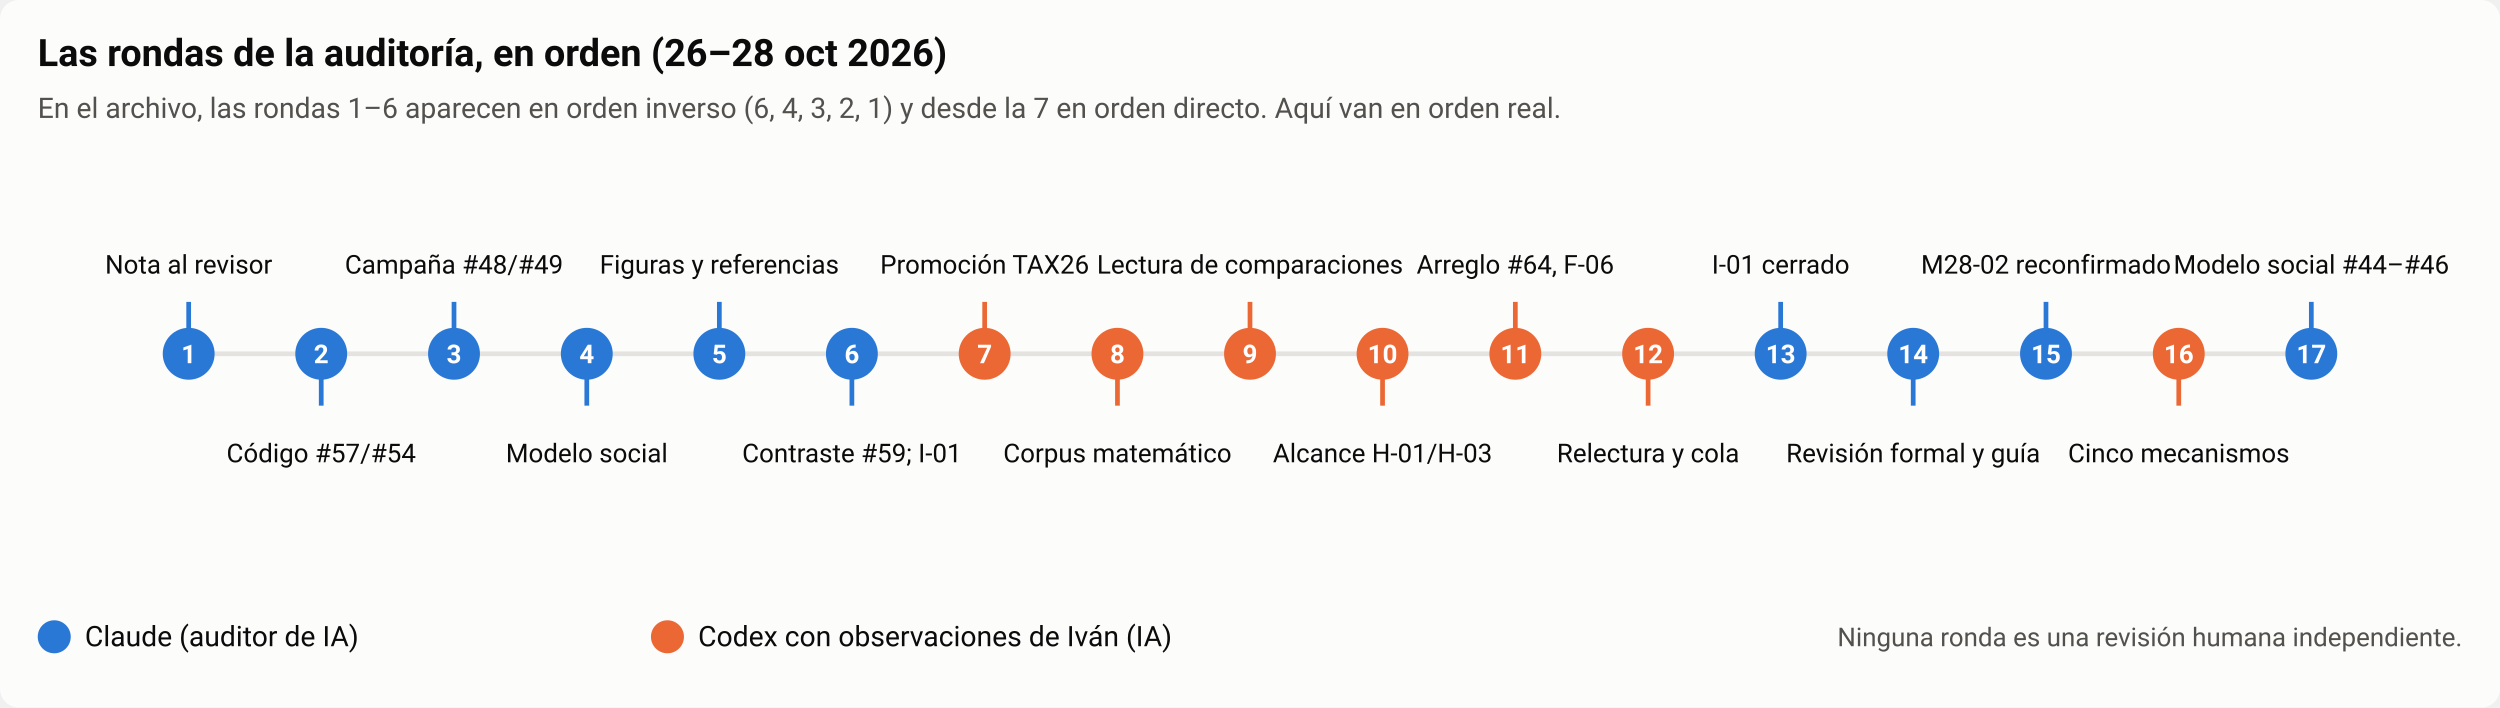
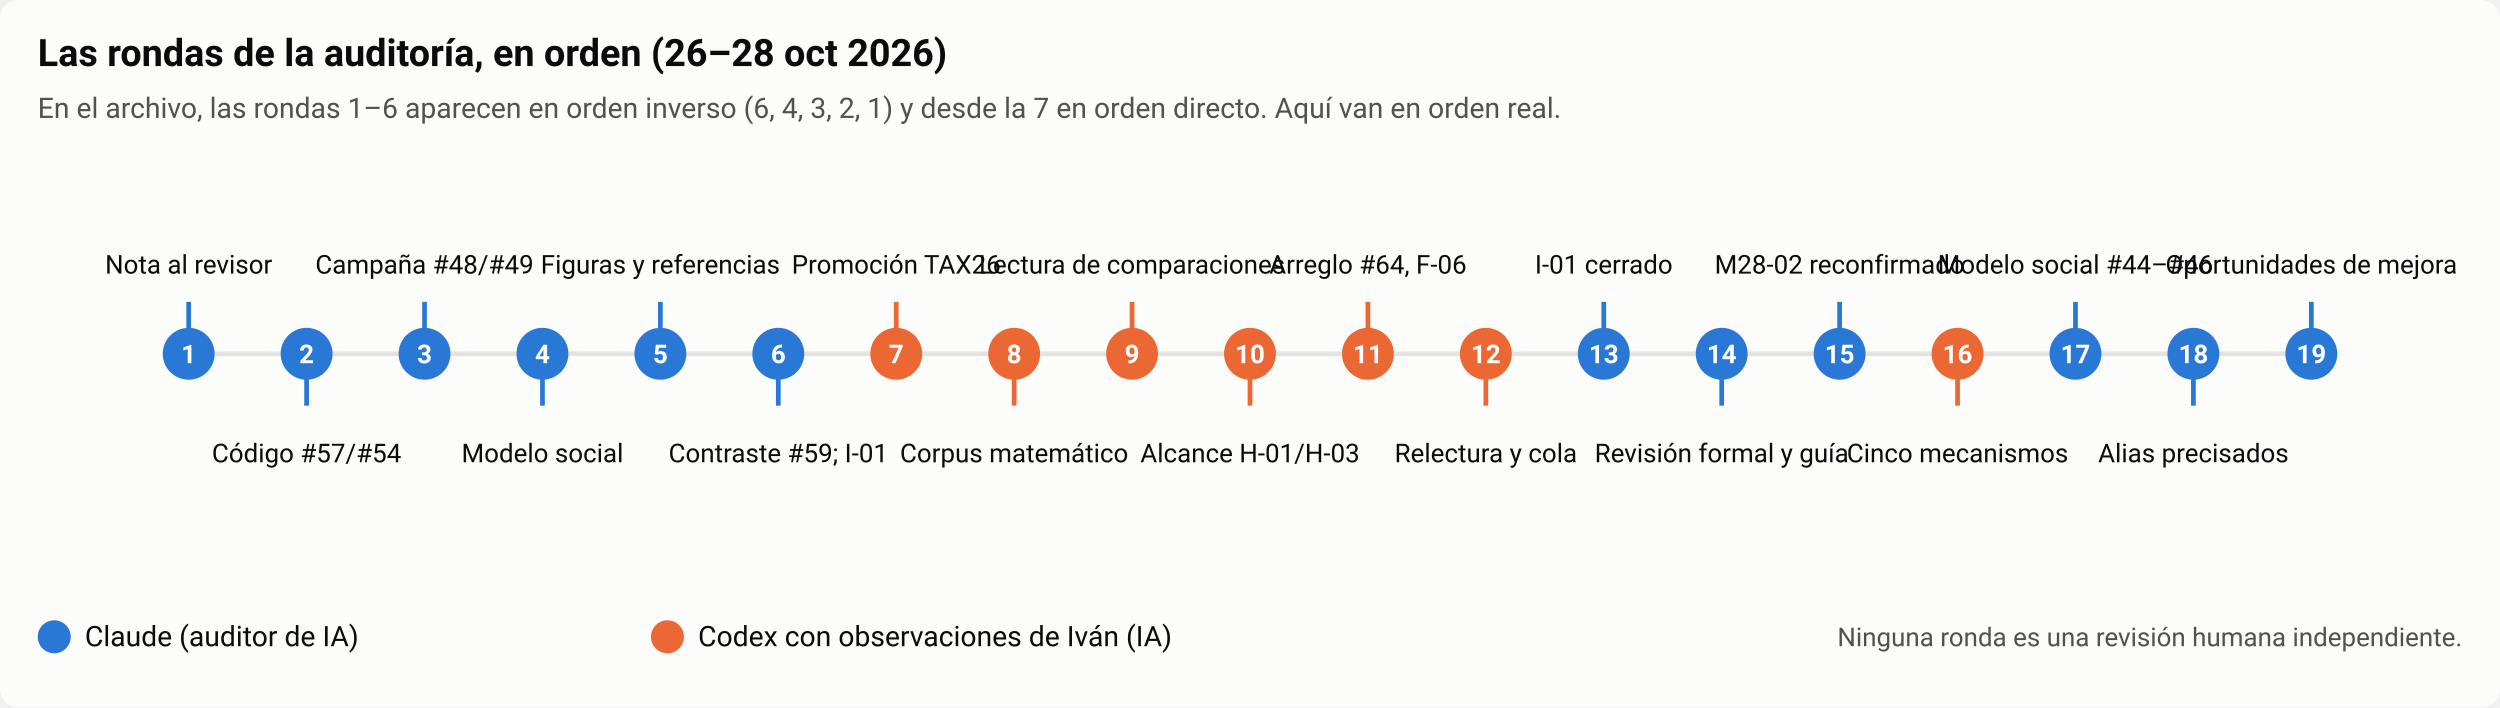
- <svg xmlns="http://www.w3.org/2000/svg" viewBox="0 0 1060 300" width="1060" height="300" role="img" aria-label="Línea de tiempo de las 17 rondas de auditoría y su autor">
+ <svg xmlns="http://www.w3.org/2000/svg" viewBox="0 0 1060 300" width="1060" height="300" role="img" aria-label="Línea de tiempo de las 19 rondas de auditoría y su autor">
  <style>
  .ink{fill:#0b0b0b}.ink2{fill:#52514e}.bg{fill:#fcfcfb}.grid{stroke:#e4e3df}
  .s0{fill:#2a78d6}.s1{fill:#eb6834}.s2{fill:#1baf7a}.s3{fill:#eda100}.s4{fill:#e87ba4}
  .a0{fill:#2a78d6}.a1{fill:#eb6834}.a0s{stroke:#2a78d6}.a1s{stroke:#eb6834}
  text{font-family:system-ui,-apple-system,Segoe UI,Roboto,sans-serif}
  @media (prefers-color-scheme: dark){
    .ink{fill:#f0efec}.ink2{fill:#c3c2b7}.bg{fill:#1a1a19}.grid{stroke:#383835}
    .s0{fill:#3987e5}.s1{fill:#d95926}.s2{fill:#199e70}.s3{fill:#c98500}.s4{fill:#d55181}
    .a0{fill:#3987e5}.a1{fill:#d95926}.a0s{stroke:#3987e5}.a1s{stroke:#d95926}
  }
</style>
  <rect class="bg" width="1060" height="300" rx="8" />
  <text class="ink" x="16" y="28" font-size="16" font-weight="600">Las rondas de la auditoría, en orden (26–28 oct 2026)</text>
  <text class="ink2" x="16" y="50" font-size="12">En el archivo, las rondas 1–6 aparecen en orden inverso (6, 4, 3, 2, 1) y desde la 7 en orden directo. Aquí van en orden real.</text>
  <line class="grid" x1="80" x2="980" y1="150" y2="150" stroke-width="2" />
  <line class="a0s" x1="80.0" x2="80.0" y1="150" y2="128" stroke-width="2" />
  <circle class="a0" cx="80.0" cy="150" r="11" />
  <text x="80.0" y="154" font-size="11" font-weight="700" text-anchor="middle" fill="#fff">1</text>
  <text class="ink" x="80.0" y="116" font-size="11" text-anchor="middle">Nota al revisor</text>
-   <line class="a0s" x1="136.2" x2="136.2" y1="150" y2="172" stroke-width="2" />
-   <circle class="a0" cx="136.2" cy="150" r="11" />
-   <text x="136.2" y="154" font-size="11" font-weight="700" text-anchor="middle" fill="#fff">2</text>
-   <text class="ink" x="136.2" y="196" font-size="11" text-anchor="middle">Código #57/#54</text>
-   <line class="a0s" x1="192.5" x2="192.5" y1="150" y2="128" stroke-width="2" />
-   <circle class="a0" cx="192.5" cy="150" r="11" />
-   <text x="192.5" y="154" font-size="11" font-weight="700" text-anchor="middle" fill="#fff">3</text>
-   <text class="ink" x="192.5" y="116" font-size="11" text-anchor="middle">Campaña #48/#49</text>
-   <line class="a0s" x1="248.8" x2="248.8" y1="150" y2="172" stroke-width="2" />
-   <circle class="a0" cx="248.8" cy="150" r="11" />
-   <text x="248.8" y="154" font-size="11" font-weight="700" text-anchor="middle" fill="#fff">4</text>
-   <text class="ink" x="248.8" y="196" font-size="11" text-anchor="middle">Modelo social</text>
-   <line class="a0s" x1="305.0" x2="305.0" y1="150" y2="128" stroke-width="2" />
-   <circle class="a0" cx="305.0" cy="150" r="11" />
-   <text x="305.0" y="154" font-size="11" font-weight="700" text-anchor="middle" fill="#fff">5</text>
-   <text class="ink" x="305.0" y="116" font-size="11" text-anchor="middle">Figuras y referencias</text>
-   <line class="a0s" x1="361.2" x2="361.2" y1="150" y2="172" stroke-width="2" />
-   <circle class="a0" cx="361.2" cy="150" r="11" />
-   <text x="361.2" y="154" font-size="11" font-weight="700" text-anchor="middle" fill="#fff">6</text>
-   <text class="ink" x="361.2" y="196" font-size="11" text-anchor="middle">Contraste #59; I-01</text>
-   <line class="a1s" x1="417.5" x2="417.5" y1="150" y2="128" stroke-width="2" />
-   <circle class="a1" cx="417.5" cy="150" r="11" />
-   <text x="417.5" y="154" font-size="11" font-weight="700" text-anchor="middle" fill="#fff">7</text>
-   <text class="ink" x="417.5" y="116" font-size="11" text-anchor="middle">Promoción TAX26</text>
-   <line class="a1s" x1="473.8" x2="473.8" y1="150" y2="172" stroke-width="2" />
-   <circle class="a1" cx="473.8" cy="150" r="11" />
-   <text x="473.8" y="154" font-size="11" font-weight="700" text-anchor="middle" fill="#fff">8</text>
-   <text class="ink" x="473.8" y="196" font-size="11" text-anchor="middle">Corpus matemático</text>
-   <line class="a1s" x1="530.0" x2="530.0" y1="150" y2="128" stroke-width="2" />
+   <line class="a0s" x1="130.0" x2="130.0" y1="150" y2="172" stroke-width="2" />
+   <circle class="a0" cx="130.0" cy="150" r="11" />
+   <text x="130.0" y="154" font-size="11" font-weight="700" text-anchor="middle" fill="#fff">2</text>
+   <text class="ink" x="130.0" y="196" font-size="11" text-anchor="middle">Código #57/#54</text>
+   <line class="a0s" x1="180.0" x2="180.0" y1="150" y2="128" stroke-width="2" />
+   <circle class="a0" cx="180.0" cy="150" r="11" />
+   <text x="180.0" y="154" font-size="11" font-weight="700" text-anchor="middle" fill="#fff">3</text>
+   <text class="ink" x="180.0" y="116" font-size="11" text-anchor="middle">Campaña #48/#49</text>
+   <line class="a0s" x1="230.0" x2="230.0" y1="150" y2="172" stroke-width="2" />
+   <circle class="a0" cx="230.0" cy="150" r="11" />
+   <text x="230.0" y="154" font-size="11" font-weight="700" text-anchor="middle" fill="#fff">4</text>
+   <text class="ink" x="230.0" y="196" font-size="11" text-anchor="middle">Modelo social</text>
+   <line class="a0s" x1="280.0" x2="280.0" y1="150" y2="128" stroke-width="2" />
+   <circle class="a0" cx="280.0" cy="150" r="11" />
+   <text x="280.0" y="154" font-size="11" font-weight="700" text-anchor="middle" fill="#fff">5</text>
+   <text class="ink" x="280.0" y="116" font-size="11" text-anchor="middle">Figuras y referencias</text>
+   <line class="a0s" x1="330.0" x2="330.0" y1="150" y2="172" stroke-width="2" />
+   <circle class="a0" cx="330.0" cy="150" r="11" />
+   <text x="330.0" y="154" font-size="11" font-weight="700" text-anchor="middle" fill="#fff">6</text>
+   <text class="ink" x="330.0" y="196" font-size="11" text-anchor="middle">Contraste #59; I-01</text>
+   <line class="a1s" x1="380.0" x2="380.0" y1="150" y2="128" stroke-width="2" />
+   <circle class="a1" cx="380.0" cy="150" r="11" />
+   <text x="380.0" y="154" font-size="11" font-weight="700" text-anchor="middle" fill="#fff">7</text>
+   <text class="ink" x="380.0" y="116" font-size="11" text-anchor="middle">Promoción TAX26</text>
+   <line class="a1s" x1="430.0" x2="430.0" y1="150" y2="172" stroke-width="2" />
+   <circle class="a1" cx="430.0" cy="150" r="11" />
+   <text x="430.0" y="154" font-size="11" font-weight="700" text-anchor="middle" fill="#fff">8</text>
+   <text class="ink" x="430.0" y="196" font-size="11" text-anchor="middle">Corpus matemático</text>
+   <line class="a1s" x1="480.0" x2="480.0" y1="150" y2="128" stroke-width="2" />
+   <circle class="a1" cx="480.0" cy="150" r="11" />
+   <text x="480.0" y="154" font-size="11" font-weight="700" text-anchor="middle" fill="#fff">9</text>
+   <text class="ink" x="480.0" y="116" font-size="11" text-anchor="middle">Lectura de comparaciones</text>
+   <line class="a1s" x1="530.0" x2="530.0" y1="150" y2="172" stroke-width="2" />
  <circle class="a1" cx="530.0" cy="150" r="11" />
-   <text x="530.0" y="154" font-size="11" font-weight="700" text-anchor="middle" fill="#fff">9</text>
-   <text class="ink" x="530.0" y="116" font-size="11" text-anchor="middle">Lectura de comparaciones</text>
-   <line class="a1s" x1="586.2" x2="586.2" y1="150" y2="172" stroke-width="2" />
-   <circle class="a1" cx="586.2" cy="150" r="11" />
-   <text x="586.2" y="154" font-size="11" font-weight="700" text-anchor="middle" fill="#fff">10</text>
-   <text class="ink" x="586.2" y="196" font-size="11" text-anchor="middle">Alcance H-01/H-03</text>
-   <line class="a1s" x1="642.5" x2="642.5" y1="150" y2="128" stroke-width="2" />
-   <circle class="a1" cx="642.5" cy="150" r="11" />
-   <text x="642.5" y="154" font-size="11" font-weight="700" text-anchor="middle" fill="#fff">11</text>
-   <text class="ink" x="642.5" y="116" font-size="11" text-anchor="middle">Arreglo #64, F-06</text>
-   <line class="a1s" x1="698.8" x2="698.8" y1="150" y2="172" stroke-width="2" />
-   <circle class="a1" cx="698.8" cy="150" r="11" />
-   <text x="698.8" y="154" font-size="11" font-weight="700" text-anchor="middle" fill="#fff">12</text>
-   <text class="ink" x="698.8" y="196" font-size="11" text-anchor="middle">Relectura y cola</text>
-   <line class="a0s" x1="755.0" x2="755.0" y1="150" y2="128" stroke-width="2" />
-   <circle class="a0" cx="755.0" cy="150" r="11" />
-   <text x="755.0" y="154" font-size="11" font-weight="700" text-anchor="middle" fill="#fff">13</text>
-   <text class="ink" x="755.0" y="116" font-size="11" text-anchor="middle">I-01 cerrado</text>
-   <line class="a0s" x1="811.2" x2="811.2" y1="150" y2="172" stroke-width="2" />
-   <circle class="a0" cx="811.2" cy="150" r="11" />
-   <text x="811.2" y="154" font-size="11" font-weight="700" text-anchor="middle" fill="#fff">14</text>
-   <text class="ink" x="811.2" y="196" font-size="11" text-anchor="middle">Revisión formal y guía</text>
-   <line class="a0s" x1="867.5" x2="867.5" y1="150" y2="128" stroke-width="2" />
-   <circle class="a0" cx="867.5" cy="150" r="11" />
-   <text x="867.5" y="154" font-size="11" font-weight="700" text-anchor="middle" fill="#fff">15</text>
-   <text class="ink" x="867.5" y="116" font-size="11" text-anchor="middle">M28-02 reconfirmado</text>
-   <line class="a1s" x1="923.8" x2="923.8" y1="150" y2="172" stroke-width="2" />
-   <circle class="a1" cx="923.8" cy="150" r="11" />
-   <text x="923.8" y="154" font-size="11" font-weight="700" text-anchor="middle" fill="#fff">16</text>
-   <text class="ink" x="923.8" y="196" font-size="11" text-anchor="middle">Cinco mecanismos</text>
+   <text x="530.0" y="154" font-size="11" font-weight="700" text-anchor="middle" fill="#fff">10</text>
+   <text class="ink" x="530.0" y="196" font-size="11" text-anchor="middle">Alcance H-01/H-03</text>
+   <line class="a1s" x1="580.0" x2="580.0" y1="150" y2="128" stroke-width="2" />
+   <circle class="a1" cx="580.0" cy="150" r="11" />
+   <text x="580.0" y="154" font-size="11" font-weight="700" text-anchor="middle" fill="#fff">11</text>
+   <text class="ink" x="580.0" y="116" font-size="11" text-anchor="middle">Arreglo #64, F-06</text>
+   <line class="a1s" x1="630.0" x2="630.0" y1="150" y2="172" stroke-width="2" />
+   <circle class="a1" cx="630.0" cy="150" r="11" />
+   <text x="630.0" y="154" font-size="11" font-weight="700" text-anchor="middle" fill="#fff">12</text>
+   <text class="ink" x="630.0" y="196" font-size="11" text-anchor="middle">Relectura y cola</text>
+   <line class="a0s" x1="680.0" x2="680.0" y1="150" y2="128" stroke-width="2" />
+   <circle class="a0" cx="680.0" cy="150" r="11" />
+   <text x="680.0" y="154" font-size="11" font-weight="700" text-anchor="middle" fill="#fff">13</text>
+   <text class="ink" x="680.0" y="116" font-size="11" text-anchor="middle">I-01 cerrado</text>
+   <line class="a0s" x1="730.0" x2="730.0" y1="150" y2="172" stroke-width="2" />
+   <circle class="a0" cx="730.0" cy="150" r="11" />
+   <text x="730.0" y="154" font-size="11" font-weight="700" text-anchor="middle" fill="#fff">14</text>
+   <text class="ink" x="730.0" y="196" font-size="11" text-anchor="middle">Revisión formal y guía</text>
+   <line class="a0s" x1="780.0" x2="780.0" y1="150" y2="128" stroke-width="2" />
+   <circle class="a0" cx="780.0" cy="150" r="11" />
+   <text x="780.0" y="154" font-size="11" font-weight="700" text-anchor="middle" fill="#fff">15</text>
+   <text class="ink" x="780.0" y="116" font-size="11" text-anchor="middle">M28-02 reconfirmado</text>
+   <line class="a1s" x1="830.0" x2="830.0" y1="150" y2="172" stroke-width="2" />
+   <circle class="a1" cx="830.0" cy="150" r="11" />
+   <text x="830.0" y="154" font-size="11" font-weight="700" text-anchor="middle" fill="#fff">16</text>
+   <text class="ink" x="830.0" y="196" font-size="11" text-anchor="middle">Cinco mecanismos</text>
+   <line class="a0s" x1="880.0" x2="880.0" y1="150" y2="128" stroke-width="2" />
+   <circle class="a0" cx="880.0" cy="150" r="11" />
+   <text x="880.0" y="154" font-size="11" font-weight="700" text-anchor="middle" fill="#fff">17</text>
+   <text class="ink" x="880.0" y="116" font-size="11" text-anchor="middle">Modelo social #44–#46</text>
+   <line class="a0s" x1="930.0" x2="930.0" y1="150" y2="172" stroke-width="2" />
+   <circle class="a0" cx="930.0" cy="150" r="11" />
+   <text x="930.0" y="154" font-size="11" font-weight="700" text-anchor="middle" fill="#fff">18</text>
+   <text class="ink" x="930.0" y="196" font-size="11" text-anchor="middle">Alias precisados</text>
  <line class="a0s" x1="980.0" x2="980.0" y1="150" y2="128" stroke-width="2" />
  <circle class="a0" cx="980.0" cy="150" r="11" />
-   <text x="980.0" y="154" font-size="11" font-weight="700" text-anchor="middle" fill="#fff">17</text>
-   <text class="ink" x="980.0" y="116" font-size="11" text-anchor="middle">Modelo social #44–#46</text>
+   <text x="980.0" y="154" font-size="11" font-weight="700" text-anchor="middle" fill="#fff">19</text>
+   <text class="ink" x="980.0" y="116" font-size="11" text-anchor="middle">Oportunidades de mejora</text>
  <circle class="a0" cx="23" cy="270" r="7" />
  <text class="ink" x="36" y="274" font-size="12">Claude (auditor de IA)</text>
  <circle class="a1" cx="283" cy="270" r="7" />
  <text class="ink" x="296" y="274" font-size="12">Codex con observaciones de Iván (IA)</text>
  <text class="ink2" x="1044" y="274" font-size="11" text-anchor="end">Ninguna ronda es una revisión humana independiente.</text>
</svg>
